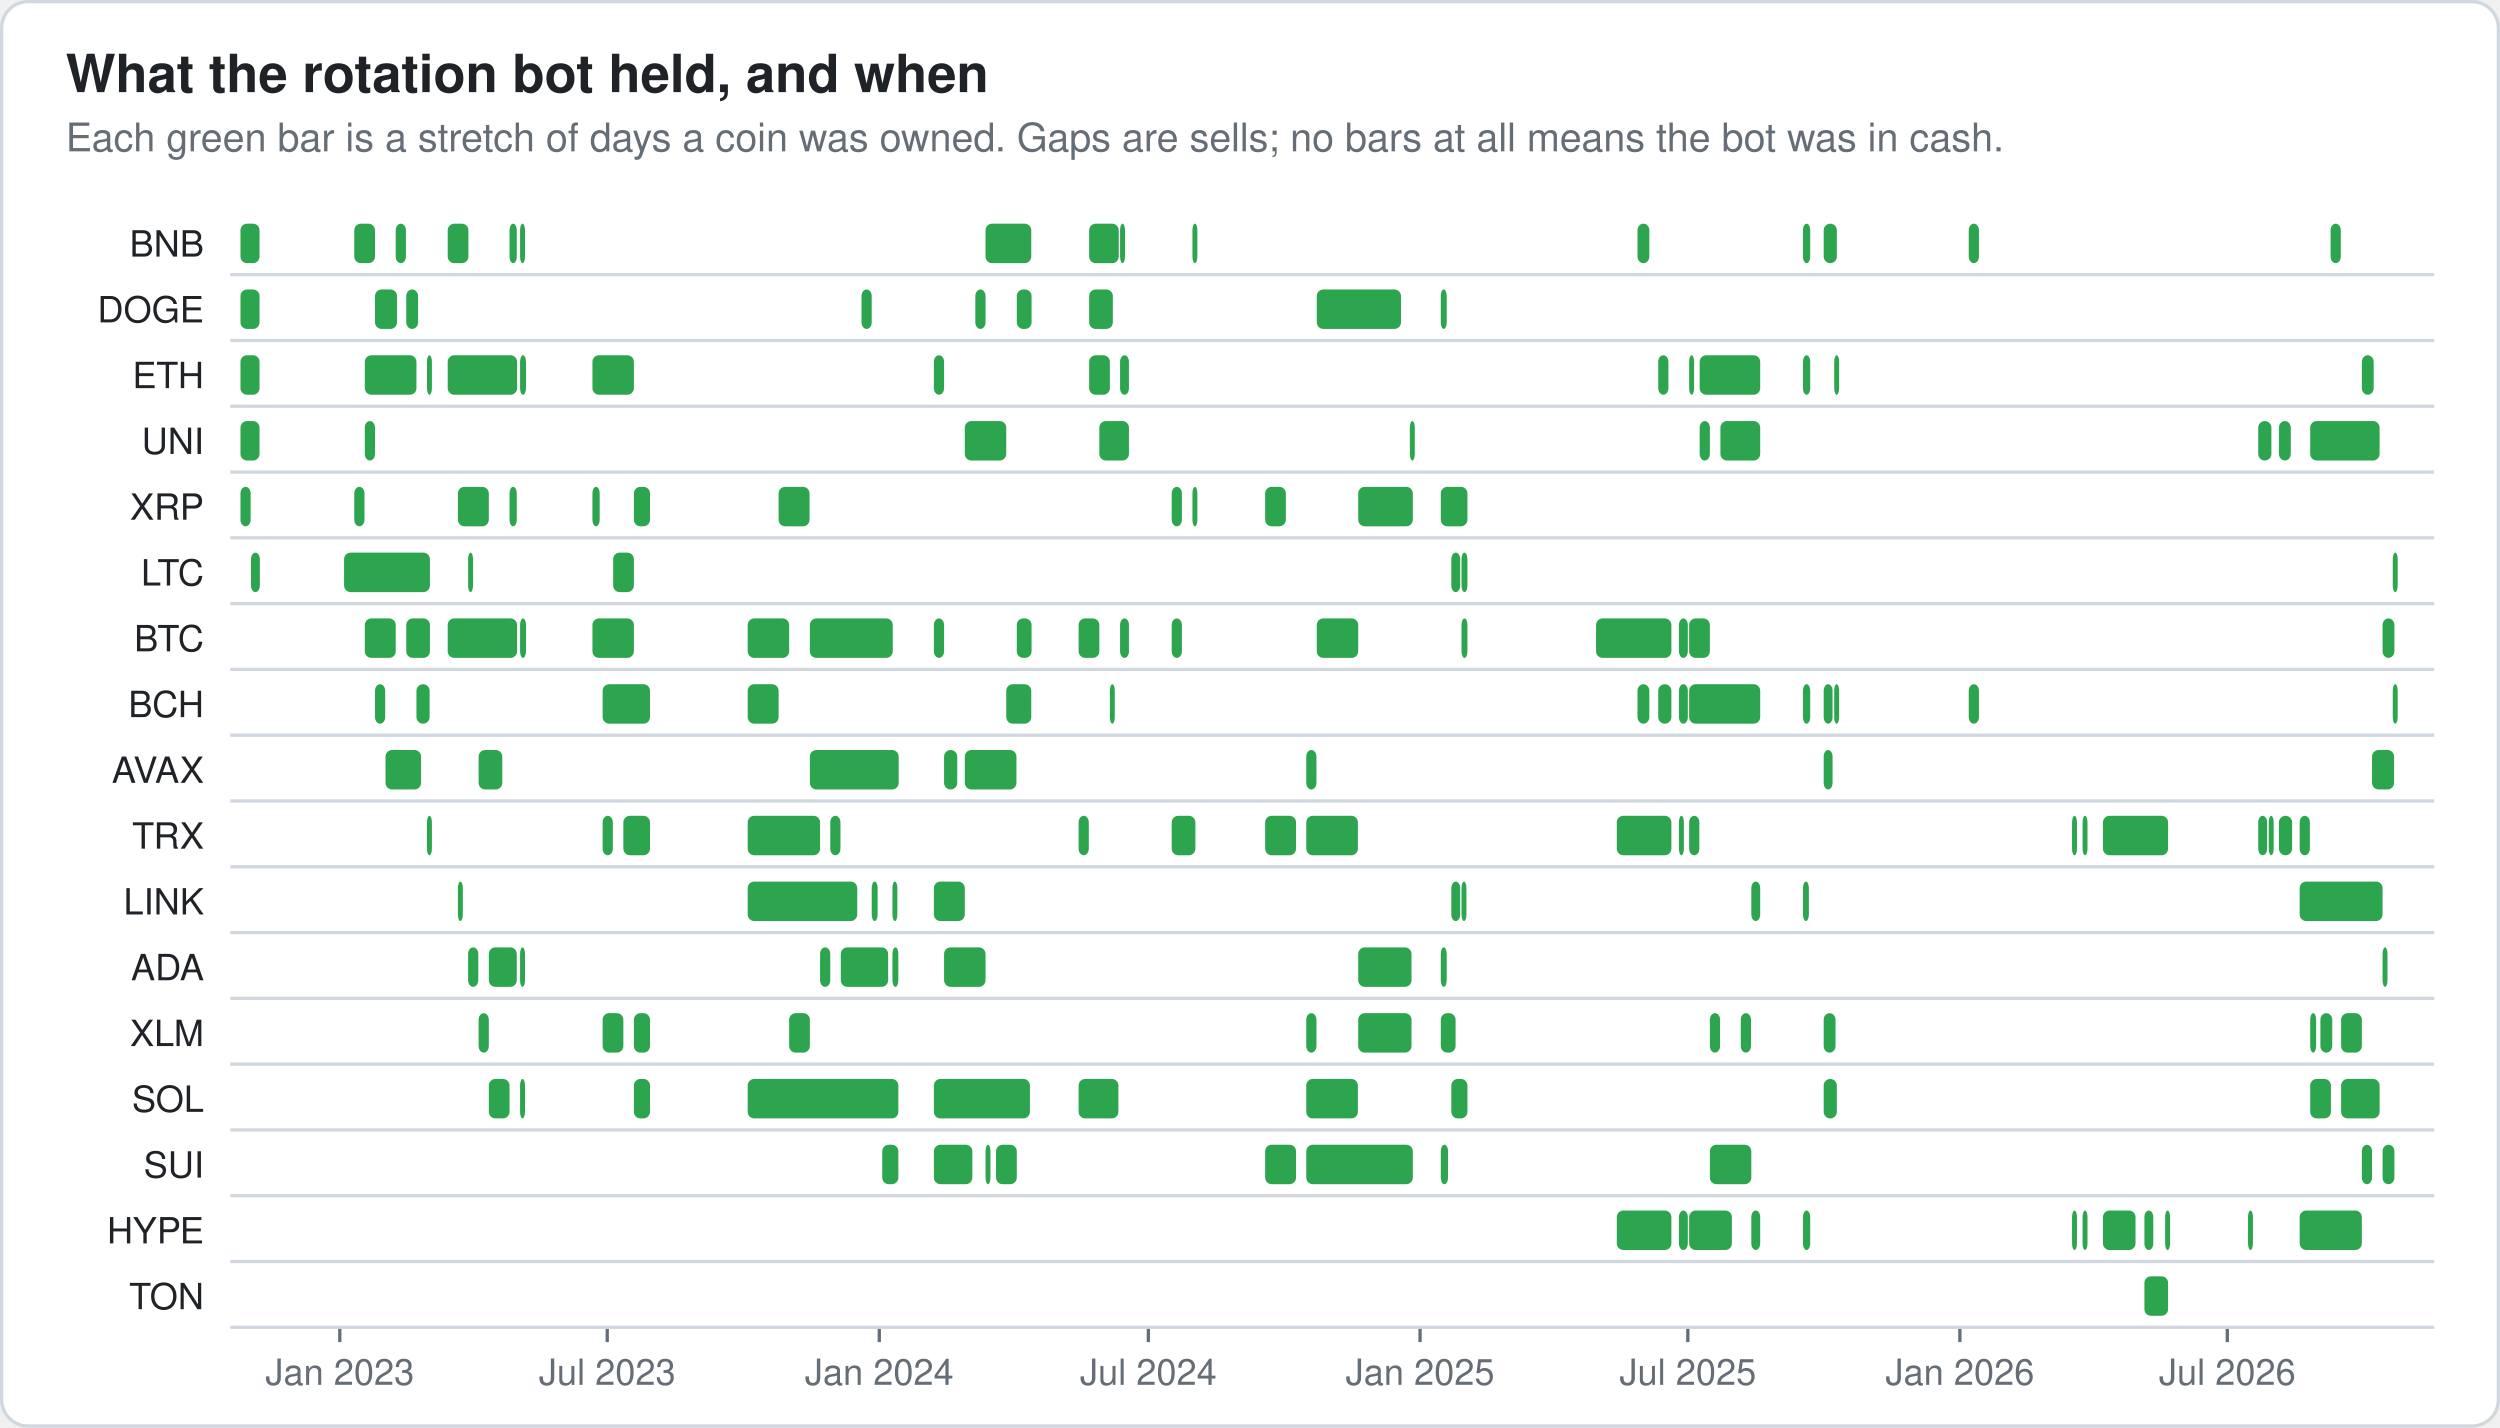
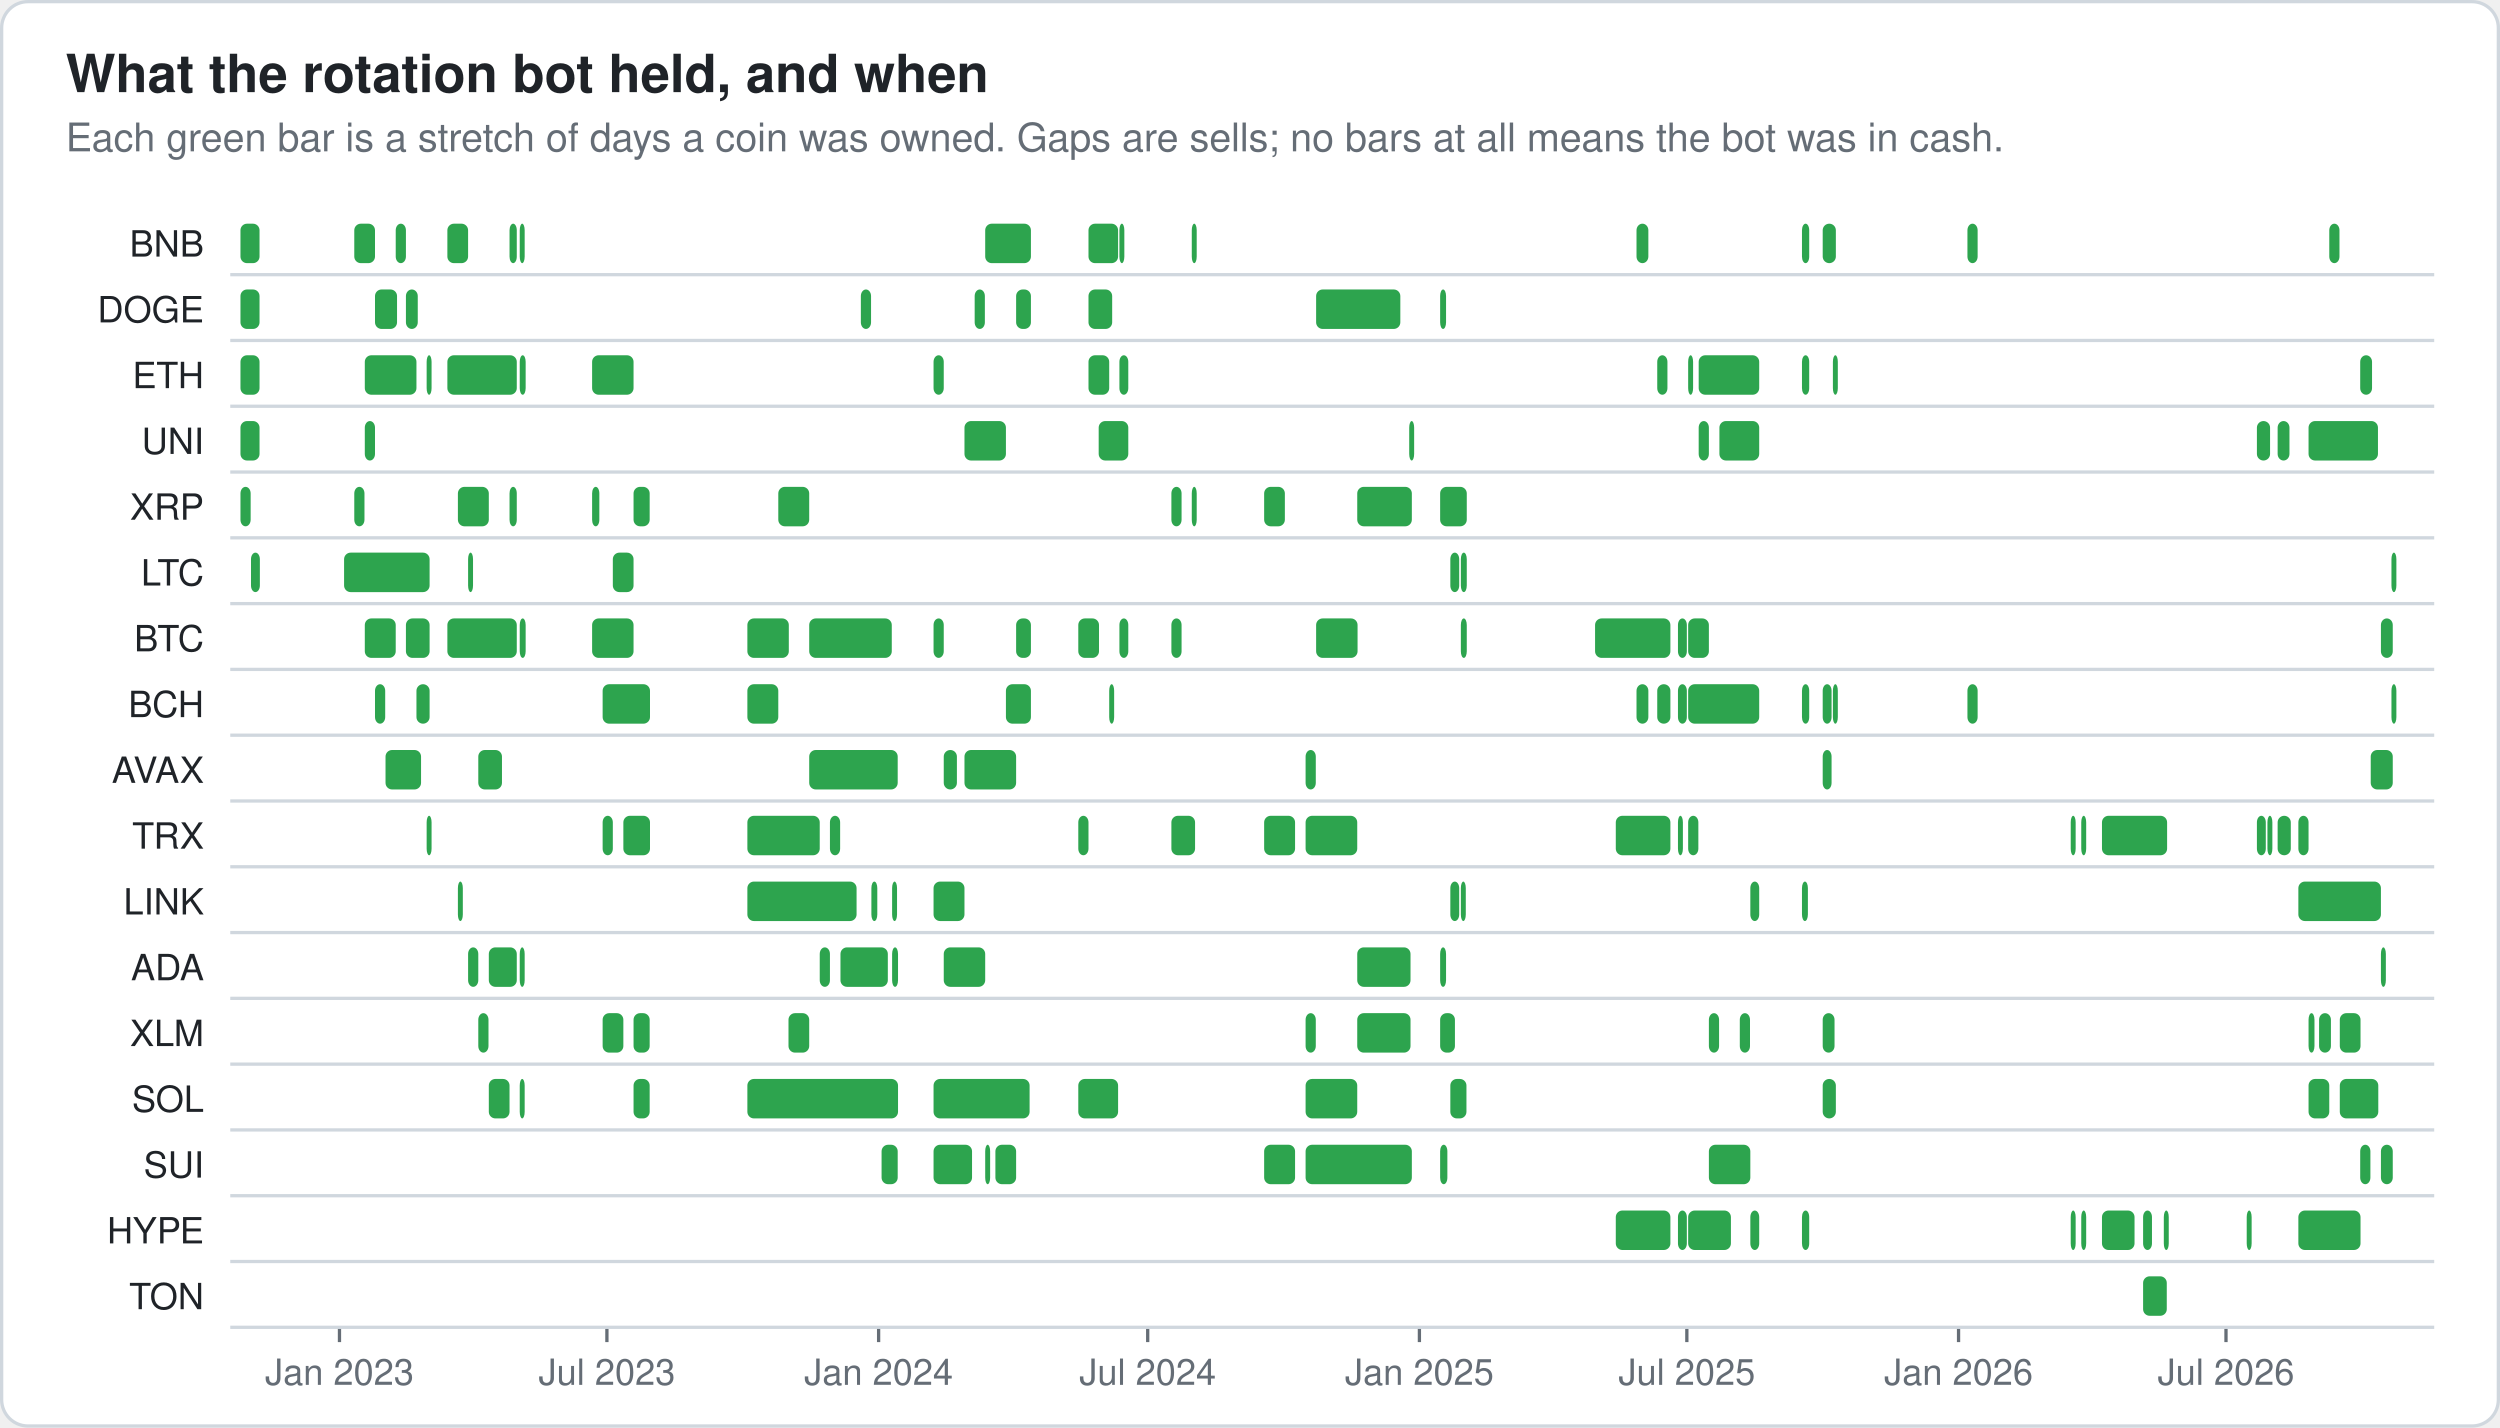
<svg xmlns="http://www.w3.org/2000/svg" width="760" height="434" viewBox="0 0 760 434" font-family="Helvetica, Arial, sans-serif">
  <rect x="0.5" y="0.5" width="759" height="433" rx="8" fill="#ffffff" stroke="#d0d7de" />
  <text x="20" y="28" font-size="16" font-weight="bold" fill="#1f2328">What the rotation bot held, and when</text>
  <text x="20" y="46" font-size="12" fill="#656d76">Each green bar is a stretch of days a coin was owned. Gaps are sells; no bars at all means the bot was in cash.</text>
  <text x="62" y="78" font-size="11" text-anchor="end" fill="#1f2328">BNB</text>
  <line x1="70" y1="83.5" x2="740" y2="83.5" stroke="#d0d7de" />
  <rect x="73.1" y="68" width="5.8" height="12" rx="2" fill="#2da44e" />
  <rect x="107.7" y="68" width="6.3" height="12" rx="2" fill="#2da44e" />
  <rect x="120.3" y="68" width="3.1" height="12" rx="2" fill="#2da44e" />
-   <rect x="136.1" y="68" width="6.3" height="12" rx="2" fill="#2da44e" />
+   <rect x="136.0" y="68" width="6.3" height="12" rx="2" fill="#2da44e" />
  <rect x="154.9" y="68" width="2.2" height="12" rx="2" fill="#2da44e" />
-   <rect x="158.1" y="68" width="1.5" height="12" rx="2" fill="#2da44e" />
-   <rect x="299.6" y="68" width="13.9" height="12" rx="2" fill="#2da44e" />
-   <rect x="331.1" y="68" width="9.0" height="12" rx="2" fill="#2da44e" />
-   <rect x="340.5" y="68" width="1.5" height="12" rx="2" fill="#2da44e" />
-   <rect x="362.5" y="68" width="1.5" height="12" rx="2" fill="#2da44e" />
-   <rect x="497.8" y="68" width="3.6" height="12" rx="2" fill="#2da44e" />
-   <rect x="548.1" y="68" width="2.2" height="12" rx="2" fill="#2da44e" />
-   <rect x="554.4" y="68" width="4.0" height="12" rx="2" fill="#2da44e" />
-   <rect x="598.5" y="68" width="3.1" height="12" rx="2" fill="#2da44e" />
-   <rect x="708.5" y="68" width="3.1" height="12" rx="2" fill="#2da44e" />
+   <rect x="158.0" y="68" width="1.5" height="12" rx="2" fill="#2da44e" />
+   <rect x="299.5" y="68" width="13.9" height="12" rx="2" fill="#2da44e" />
+   <rect x="330.9" y="68" width="9.0" height="12" rx="2" fill="#2da44e" />
+   <rect x="340.3" y="68" width="1.5" height="12" rx="2" fill="#2da44e" />
+   <rect x="362.3" y="68" width="1.5" height="12" rx="2" fill="#2da44e" />
+   <rect x="497.5" y="68" width="3.6" height="12" rx="2" fill="#2da44e" />
+   <rect x="547.8" y="68" width="2.2" height="12" rx="2" fill="#2da44e" />
+   <rect x="554.1" y="68" width="4.0" height="12" rx="2" fill="#2da44e" />
+   <rect x="598.1" y="68" width="3.1" height="12" rx="2" fill="#2da44e" />
+   <rect x="708.1" y="68" width="3.1" height="12" rx="2" fill="#2da44e" />
  <text x="62" y="98" font-size="11" text-anchor="end" fill="#1f2328">DOGE</text>
  <line x1="70" y1="103.5" x2="740" y2="103.5" stroke="#d0d7de" />
  <rect x="73.1" y="88" width="5.8" height="12" rx="2" fill="#2da44e" />
  <rect x="114.0" y="88" width="6.7" height="12" rx="2" fill="#2da44e" />
-   <rect x="123.5" y="88" width="3.6" height="12" rx="2" fill="#2da44e" />
-   <rect x="261.9" y="88" width="3.1" height="12" rx="2" fill="#2da44e" />
-   <rect x="296.5" y="88" width="3.1" height="12" rx="2" fill="#2da44e" />
-   <rect x="309.1" y="88" width="4.5" height="12" rx="2" fill="#2da44e" />
-   <rect x="331.1" y="88" width="7.2" height="12" rx="2" fill="#2da44e" />
-   <rect x="400.3" y="88" width="25.6" height="12" rx="2" fill="#2da44e" />
-   <rect x="438.0" y="88" width="1.8" height="12" rx="2" fill="#2da44e" />
+   <rect x="123.4" y="88" width="3.6" height="12" rx="2" fill="#2da44e" />
+   <rect x="261.7" y="88" width="3.1" height="12" rx="2" fill="#2da44e" />
+   <rect x="296.3" y="88" width="3.1" height="12" rx="2" fill="#2da44e" />
+   <rect x="308.9" y="88" width="4.5" height="12" rx="2" fill="#2da44e" />
+   <rect x="330.9" y="88" width="7.2" height="12" rx="2" fill="#2da44e" />
+   <rect x="400.1" y="88" width="25.6" height="12" rx="2" fill="#2da44e" />
+   <rect x="437.8" y="88" width="1.8" height="12" rx="2" fill="#2da44e" />
  <text x="62" y="118" font-size="11" text-anchor="end" fill="#1f2328">ETH</text>
  <line x1="70" y1="123.5" x2="740" y2="123.5" stroke="#d0d7de" />
  <rect x="73.1" y="108" width="5.8" height="12" rx="2" fill="#2da44e" />
  <rect x="110.9" y="108" width="15.7" height="12" rx="2" fill="#2da44e" />
-   <rect x="129.8" y="108" width="1.5" height="12" rx="2" fill="#2da44e" />
-   <rect x="136.1" y="108" width="21.1" height="12" rx="2" fill="#2da44e" />
-   <rect x="158.1" y="108" width="1.8" height="12" rx="2" fill="#2da44e" />
-   <rect x="180.1" y="108" width="12.6" height="12" rx="2" fill="#2da44e" />
-   <rect x="283.9" y="108" width="3.1" height="12" rx="2" fill="#2da44e" />
-   <rect x="331.1" y="108" width="6.3" height="12" rx="2" fill="#2da44e" />
-   <rect x="340.5" y="108" width="2.7" height="12" rx="2" fill="#2da44e" />
-   <rect x="504.1" y="108" width="3.1" height="12" rx="2" fill="#2da44e" />
-   <rect x="513.5" y="108" width="1.5" height="12" rx="2" fill="#2da44e" />
-   <rect x="516.7" y="108" width="18.4" height="12" rx="2" fill="#2da44e" />
-   <rect x="548.1" y="108" width="2.2" height="12" rx="2" fill="#2da44e" />
-   <rect x="557.6" y="108" width="1.5" height="12" rx="2" fill="#2da44e" />
-   <rect x="718.0" y="108" width="3.6" height="12" rx="2" fill="#2da44e" />
+   <rect x="129.7" y="108" width="1.5" height="12" rx="2" fill="#2da44e" />
+   <rect x="136.0" y="108" width="21.1" height="12" rx="2" fill="#2da44e" />
+   <rect x="158.0" y="108" width="1.8" height="12" rx="2" fill="#2da44e" />
+   <rect x="180.0" y="108" width="12.6" height="12" rx="2" fill="#2da44e" />
+   <rect x="283.8" y="108" width="3.1" height="12" rx="2" fill="#2da44e" />
+   <rect x="330.9" y="108" width="6.3" height="12" rx="2" fill="#2da44e" />
+   <rect x="340.3" y="108" width="2.7" height="12" rx="2" fill="#2da44e" />
+   <rect x="503.8" y="108" width="3.1" height="12" rx="2" fill="#2da44e" />
+   <rect x="513.2" y="108" width="1.5" height="12" rx="2" fill="#2da44e" />
+   <rect x="516.4" y="108" width="18.4" height="12" rx="2" fill="#2da44e" />
+   <rect x="547.8" y="108" width="2.2" height="12" rx="2" fill="#2da44e" />
+   <rect x="557.2" y="108" width="1.5" height="12" rx="2" fill="#2da44e" />
+   <rect x="717.5" y="108" width="3.6" height="12" rx="2" fill="#2da44e" />
  <text x="62" y="138" font-size="11" text-anchor="end" fill="#1f2328">UNI</text>
  <line x1="70" y1="143.5" x2="740" y2="143.5" stroke="#d0d7de" />
  <rect x="73.1" y="128" width="5.8" height="12" rx="2" fill="#2da44e" />
  <rect x="110.9" y="128" width="3.1" height="12" rx="2" fill="#2da44e" />
-   <rect x="293.3" y="128" width="12.6" height="12" rx="2" fill="#2da44e" />
-   <rect x="334.2" y="128" width="9.0" height="12" rx="2" fill="#2da44e" />
-   <rect x="428.6" y="128" width="1.5" height="12" rx="2" fill="#2da44e" />
-   <rect x="516.7" y="128" width="3.1" height="12" rx="2" fill="#2da44e" />
-   <rect x="523.0" y="128" width="12.1" height="12" rx="2" fill="#2da44e" />
-   <rect x="686.5" y="128" width="4.0" height="12" rx="2" fill="#2da44e" />
-   <rect x="692.8" y="128" width="3.6" height="12" rx="2" fill="#2da44e" />
-   <rect x="702.3" y="128" width="21.1" height="12" rx="2" fill="#2da44e" />
+   <rect x="293.2" y="128" width="12.6" height="12" rx="2" fill="#2da44e" />
+   <rect x="334.0" y="128" width="9.0" height="12" rx="2" fill="#2da44e" />
+   <rect x="428.4" y="128" width="1.5" height="12" rx="2" fill="#2da44e" />
+   <rect x="516.4" y="128" width="3.1" height="12" rx="2" fill="#2da44e" />
+   <rect x="522.7" y="128" width="12.1" height="12" rx="2" fill="#2da44e" />
+   <rect x="686.1" y="128" width="4.0" height="12" rx="2" fill="#2da44e" />
+   <rect x="692.4" y="128" width="3.6" height="12" rx="2" fill="#2da44e" />
+   <rect x="701.8" y="128" width="21.1" height="12" rx="2" fill="#2da44e" />
  <text x="62" y="158" font-size="11" text-anchor="end" fill="#1f2328">XRP</text>
  <line x1="70" y1="163.5" x2="740" y2="163.5" stroke="#d0d7de" />
  <rect x="73.1" y="148" width="3.1" height="12" rx="2" fill="#2da44e" />
  <rect x="107.7" y="148" width="3.1" height="12" rx="2" fill="#2da44e" />
  <rect x="139.2" y="148" width="9.4" height="12" rx="2" fill="#2da44e" />
  <rect x="154.9" y="148" width="2.2" height="12" rx="2" fill="#2da44e" />
-   <rect x="180.1" y="148" width="2.2" height="12" rx="2" fill="#2da44e" />
-   <rect x="192.7" y="148" width="4.9" height="12" rx="2" fill="#2da44e" />
-   <rect x="236.7" y="148" width="9.4" height="12" rx="2" fill="#2da44e" />
-   <rect x="356.2" y="148" width="3.1" height="12" rx="2" fill="#2da44e" />
-   <rect x="362.5" y="148" width="1.5" height="12" rx="2" fill="#2da44e" />
-   <rect x="384.6" y="148" width="6.3" height="12" rx="2" fill="#2da44e" />
-   <rect x="412.9" y="148" width="16.6" height="12" rx="2" fill="#2da44e" />
-   <rect x="438.0" y="148" width="8.1" height="12" rx="2" fill="#2da44e" />
+   <rect x="180.0" y="148" width="2.2" height="12" rx="2" fill="#2da44e" />
+   <rect x="192.6" y="148" width="4.9" height="12" rx="2" fill="#2da44e" />
+   <rect x="236.6" y="148" width="9.4" height="12" rx="2" fill="#2da44e" />
+   <rect x="356.1" y="148" width="3.1" height="12" rx="2" fill="#2da44e" />
+   <rect x="362.3" y="148" width="1.5" height="12" rx="2" fill="#2da44e" />
+   <rect x="384.3" y="148" width="6.3" height="12" rx="2" fill="#2da44e" />
+   <rect x="412.6" y="148" width="16.6" height="12" rx="2" fill="#2da44e" />
+   <rect x="437.8" y="148" width="8.1" height="12" rx="2" fill="#2da44e" />
  <text x="62" y="178" font-size="11" text-anchor="end" fill="#1f2328">LTC</text>
  <line x1="70" y1="183.5" x2="740" y2="183.5" stroke="#d0d7de" />
  <rect x="76.3" y="168" width="2.7" height="12" rx="2" fill="#2da44e" />
-   <rect x="104.6" y="168" width="26.1" height="12" rx="2" fill="#2da44e" />
+   <rect x="104.6" y="168" width="26.0" height="12" rx="2" fill="#2da44e" />
  <rect x="142.3" y="168" width="1.5" height="12" rx="2" fill="#2da44e" />
-   <rect x="186.4" y="168" width="6.3" height="12" rx="2" fill="#2da44e" />
-   <rect x="441.2" y="168" width="2.7" height="12" rx="2" fill="#2da44e" />
-   <rect x="444.3" y="168" width="1.8" height="12" rx="2" fill="#2da44e" />
-   <rect x="727.4" y="168" width="1.5" height="12" rx="2" fill="#2da44e" />
+   <rect x="186.3" y="168" width="6.3" height="12" rx="2" fill="#2da44e" />
+   <rect x="440.9" y="168" width="2.7" height="12" rx="2" fill="#2da44e" />
+   <rect x="444.1" y="168" width="1.8" height="12" rx="2" fill="#2da44e" />
+   <rect x="727.0" y="168" width="1.5" height="12" rx="2" fill="#2da44e" />
  <text x="62" y="198" font-size="11" text-anchor="end" fill="#1f2328">BTC</text>
  <line x1="70" y1="203.5" x2="740" y2="203.5" stroke="#d0d7de" />
  <rect x="110.9" y="188" width="9.4" height="12" rx="2" fill="#2da44e" />
-   <rect x="123.5" y="188" width="7.2" height="12" rx="2" fill="#2da44e" />
-   <rect x="136.1" y="188" width="21.1" height="12" rx="2" fill="#2da44e" />
-   <rect x="158.1" y="188" width="1.8" height="12" rx="2" fill="#2da44e" />
-   <rect x="180.1" y="188" width="12.6" height="12" rx="2" fill="#2da44e" />
-   <rect x="227.3" y="188" width="12.6" height="12" rx="2" fill="#2da44e" />
-   <rect x="246.2" y="188" width="25.2" height="12" rx="2" fill="#2da44e" />
-   <rect x="283.9" y="188" width="3.1" height="12" rx="2" fill="#2da44e" />
-   <rect x="309.1" y="188" width="4.5" height="12" rx="2" fill="#2da44e" />
-   <rect x="327.9" y="188" width="6.3" height="12" rx="2" fill="#2da44e" />
-   <rect x="340.5" y="188" width="2.7" height="12" rx="2" fill="#2da44e" />
-   <rect x="356.2" y="188" width="3.1" height="12" rx="2" fill="#2da44e" />
-   <rect x="400.3" y="188" width="12.6" height="12" rx="2" fill="#2da44e" />
-   <rect x="444.3" y="188" width="1.8" height="12" rx="2" fill="#2da44e" />
-   <rect x="485.2" y="188" width="22.9" height="12" rx="2" fill="#2da44e" />
-   <rect x="510.4" y="188" width="2.7" height="12" rx="2" fill="#2da44e" />
-   <rect x="513.5" y="188" width="6.3" height="12" rx="2" fill="#2da44e" />
-   <rect x="724.3" y="188" width="3.6" height="12" rx="2" fill="#2da44e" />
+   <rect x="123.4" y="188" width="7.2" height="12" rx="2" fill="#2da44e" />
+   <rect x="136.0" y="188" width="21.1" height="12" rx="2" fill="#2da44e" />
+   <rect x="158.0" y="188" width="1.8" height="12" rx="2" fill="#2da44e" />
+   <rect x="180.0" y="188" width="12.6" height="12" rx="2" fill="#2da44e" />
+   <rect x="227.2" y="188" width="12.6" height="12" rx="2" fill="#2da44e" />
+   <rect x="246.0" y="188" width="25.1" height="12" rx="2" fill="#2da44e" />
+   <rect x="283.8" y="188" width="3.1" height="12" rx="2" fill="#2da44e" />
+   <rect x="308.9" y="188" width="4.5" height="12" rx="2" fill="#2da44e" />
+   <rect x="327.8" y="188" width="6.3" height="12" rx="2" fill="#2da44e" />
+   <rect x="340.3" y="188" width="2.7" height="12" rx="2" fill="#2da44e" />
+   <rect x="356.1" y="188" width="3.1" height="12" rx="2" fill="#2da44e" />
+   <rect x="400.1" y="188" width="12.6" height="12" rx="2" fill="#2da44e" />
+   <rect x="444.1" y="188" width="1.8" height="12" rx="2" fill="#2da44e" />
+   <rect x="484.9" y="188" width="22.9" height="12" rx="2" fill="#2da44e" />
+   <rect x="510.1" y="188" width="2.7" height="12" rx="2" fill="#2da44e" />
+   <rect x="513.2" y="188" width="6.3" height="12" rx="2" fill="#2da44e" />
+   <rect x="723.8" y="188" width="3.6" height="12" rx="2" fill="#2da44e" />
  <text x="62" y="218" font-size="11" text-anchor="end" fill="#1f2328">BCH</text>
  <line x1="70" y1="223.5" x2="740" y2="223.5" stroke="#d0d7de" />
  <rect x="114.0" y="208" width="3.1" height="12" rx="2" fill="#2da44e" />
  <rect x="126.6" y="208" width="4.0" height="12" rx="2" fill="#2da44e" />
  <rect x="183.2" y="208" width="14.4" height="12" rx="2" fill="#2da44e" />
-   <rect x="227.3" y="208" width="9.4" height="12" rx="2" fill="#2da44e" />
-   <rect x="305.9" y="208" width="7.6" height="12" rx="2" fill="#2da44e" />
-   <rect x="337.4" y="208" width="1.5" height="12" rx="2" fill="#2da44e" />
-   <rect x="497.8" y="208" width="3.6" height="12" rx="2" fill="#2da44e" />
-   <rect x="504.1" y="208" width="4.0" height="12" rx="2" fill="#2da44e" />
-   <rect x="510.4" y="208" width="2.7" height="12" rx="2" fill="#2da44e" />
-   <rect x="513.5" y="208" width="21.6" height="12" rx="2" fill="#2da44e" />
-   <rect x="548.1" y="208" width="2.2" height="12" rx="2" fill="#2da44e" />
-   <rect x="554.4" y="208" width="2.7" height="12" rx="2" fill="#2da44e" />
-   <rect x="557.6" y="208" width="1.5" height="12" rx="2" fill="#2da44e" />
-   <rect x="598.5" y="208" width="3.1" height="12" rx="2" fill="#2da44e" />
-   <rect x="727.4" y="208" width="1.5" height="12" rx="2" fill="#2da44e" />
+   <rect x="227.2" y="208" width="9.4" height="12" rx="2" fill="#2da44e" />
+   <rect x="305.8" y="208" width="7.6" height="12" rx="2" fill="#2da44e" />
+   <rect x="337.2" y="208" width="1.5" height="12" rx="2" fill="#2da44e" />
+   <rect x="497.5" y="208" width="3.6" height="12" rx="2" fill="#2da44e" />
+   <rect x="503.8" y="208" width="4.0" height="12" rx="2" fill="#2da44e" />
+   <rect x="510.1" y="208" width="2.7" height="12" rx="2" fill="#2da44e" />
+   <rect x="513.2" y="208" width="21.6" height="12" rx="2" fill="#2da44e" />
+   <rect x="547.8" y="208" width="2.2" height="12" rx="2" fill="#2da44e" />
+   <rect x="554.1" y="208" width="2.7" height="12" rx="2" fill="#2da44e" />
+   <rect x="557.2" y="208" width="1.5" height="12" rx="2" fill="#2da44e" />
+   <rect x="598.1" y="208" width="3.1" height="12" rx="2" fill="#2da44e" />
+   <rect x="727.0" y="208" width="1.5" height="12" rx="2" fill="#2da44e" />
  <text x="62" y="238" font-size="11" text-anchor="end" fill="#1f2328">AVAX</text>
  <line x1="70" y1="243.5" x2="740" y2="243.5" stroke="#d0d7de" />
  <rect x="117.2" y="228" width="10.8" height="12" rx="2" fill="#2da44e" />
-   <rect x="145.5" y="228" width="7.2" height="12" rx="2" fill="#2da44e" />
-   <rect x="246.2" y="228" width="27.0" height="12" rx="2" fill="#2da44e" />
-   <rect x="287.0" y="228" width="4.0" height="12" rx="2" fill="#2da44e" />
-   <rect x="293.3" y="228" width="15.7" height="12" rx="2" fill="#2da44e" />
-   <rect x="397.1" y="228" width="3.1" height="12" rx="2" fill="#2da44e" />
-   <rect x="554.4" y="228" width="2.7" height="12" rx="2" fill="#2da44e" />
-   <rect x="721.1" y="228" width="6.7" height="12" rx="2" fill="#2da44e" />
+   <rect x="145.4" y="228" width="7.2" height="12" rx="2" fill="#2da44e" />
+   <rect x="246.0" y="228" width="26.9" height="12" rx="2" fill="#2da44e" />
+   <rect x="286.9" y="228" width="4.0" height="12" rx="2" fill="#2da44e" />
+   <rect x="293.2" y="228" width="15.7" height="12" rx="2" fill="#2da44e" />
+   <rect x="396.9" y="228" width="3.1" height="12" rx="2" fill="#2da44e" />
+   <rect x="554.1" y="228" width="2.7" height="12" rx="2" fill="#2da44e" />
+   <rect x="720.7" y="228" width="6.7" height="12" rx="2" fill="#2da44e" />
  <text x="62" y="258" font-size="11" text-anchor="end" fill="#1f2328">TRX</text>
  <line x1="70" y1="263.5" x2="740" y2="263.5" stroke="#d0d7de" />
-   <rect x="129.8" y="248" width="1.5" height="12" rx="2" fill="#2da44e" />
+   <rect x="129.7" y="248" width="1.5" height="12" rx="2" fill="#2da44e" />
  <rect x="183.2" y="248" width="3.1" height="12" rx="2" fill="#2da44e" />
  <rect x="189.5" y="248" width="8.1" height="12" rx="2" fill="#2da44e" />
-   <rect x="227.3" y="248" width="22.0" height="12" rx="2" fill="#2da44e" />
-   <rect x="252.4" y="248" width="3.1" height="12" rx="2" fill="#2da44e" />
-   <rect x="327.9" y="248" width="3.1" height="12" rx="2" fill="#2da44e" />
-   <rect x="356.2" y="248" width="7.2" height="12" rx="2" fill="#2da44e" />
-   <rect x="384.6" y="248" width="9.4" height="12" rx="2" fill="#2da44e" />
-   <rect x="397.1" y="248" width="15.7" height="12" rx="2" fill="#2da44e" />
-   <rect x="491.5" y="248" width="16.6" height="12" rx="2" fill="#2da44e" />
-   <rect x="510.4" y="248" width="1.5" height="12" rx="2" fill="#2da44e" />
-   <rect x="513.5" y="248" width="3.1" height="12" rx="2" fill="#2da44e" />
-   <rect x="629.9" y="248" width="1.5" height="12" rx="2" fill="#2da44e" />
-   <rect x="633.1" y="248" width="1.5" height="12" rx="2" fill="#2da44e" />
-   <rect x="639.3" y="248" width="19.8" height="12" rx="2" fill="#2da44e" />
-   <rect x="686.5" y="248" width="2.7" height="12" rx="2" fill="#2da44e" />
-   <rect x="689.7" y="248" width="1.5" height="12" rx="2" fill="#2da44e" />
-   <rect x="692.8" y="248" width="4.0" height="12" rx="2" fill="#2da44e" />
-   <rect x="699.1" y="248" width="3.1" height="12" rx="2" fill="#2da44e" />
+   <rect x="227.2" y="248" width="22.0" height="12" rx="2" fill="#2da44e" />
+   <rect x="252.3" y="248" width="3.1" height="12" rx="2" fill="#2da44e" />
+   <rect x="327.8" y="248" width="3.1" height="12" rx="2" fill="#2da44e" />
+   <rect x="356.1" y="248" width="7.2" height="12" rx="2" fill="#2da44e" />
+   <rect x="384.3" y="248" width="9.4" height="12" rx="2" fill="#2da44e" />
+   <rect x="396.9" y="248" width="15.7" height="12" rx="2" fill="#2da44e" />
+   <rect x="491.2" y="248" width="16.6" height="12" rx="2" fill="#2da44e" />
+   <rect x="510.1" y="248" width="1.5" height="12" rx="2" fill="#2da44e" />
+   <rect x="513.2" y="248" width="3.1" height="12" rx="2" fill="#2da44e" />
+   <rect x="629.5" y="248" width="1.5" height="12" rx="2" fill="#2da44e" />
+   <rect x="632.7" y="248" width="1.5" height="12" rx="2" fill="#2da44e" />
+   <rect x="639.0" y="248" width="19.8" height="12" rx="2" fill="#2da44e" />
+   <rect x="686.1" y="248" width="2.7" height="12" rx="2" fill="#2da44e" />
+   <rect x="689.3" y="248" width="1.5" height="12" rx="2" fill="#2da44e" />
+   <rect x="692.4" y="248" width="4.0" height="12" rx="2" fill="#2da44e" />
+   <rect x="698.7" y="248" width="3.1" height="12" rx="2" fill="#2da44e" />
  <text x="62" y="278" font-size="11" text-anchor="end" fill="#1f2328">LINK</text>
  <line x1="70" y1="283.5" x2="740" y2="283.5" stroke="#d0d7de" />
  <rect x="139.2" y="268" width="1.5" height="12" rx="2" fill="#2da44e" />
-   <rect x="227.3" y="268" width="33.3" height="12" rx="2" fill="#2da44e" />
-   <rect x="265.0" y="268" width="1.8" height="12" rx="2" fill="#2da44e" />
-   <rect x="271.3" y="268" width="1.5" height="12" rx="2" fill="#2da44e" />
-   <rect x="283.9" y="268" width="9.4" height="12" rx="2" fill="#2da44e" />
-   <rect x="441.2" y="268" width="2.7" height="12" rx="2" fill="#2da44e" />
-   <rect x="444.3" y="268" width="1.5" height="12" rx="2" fill="#2da44e" />
-   <rect x="532.4" y="268" width="2.7" height="12" rx="2" fill="#2da44e" />
-   <rect x="548.1" y="268" width="1.8" height="12" rx="2" fill="#2da44e" />
-   <rect x="699.1" y="268" width="25.2" height="12" rx="2" fill="#2da44e" />
+   <rect x="227.2" y="268" width="33.2" height="12" rx="2" fill="#2da44e" />
+   <rect x="264.9" y="268" width="1.8" height="12" rx="2" fill="#2da44e" />
+   <rect x="271.2" y="268" width="1.5" height="12" rx="2" fill="#2da44e" />
+   <rect x="283.8" y="268" width="9.4" height="12" rx="2" fill="#2da44e" />
+   <rect x="440.9" y="268" width="2.7" height="12" rx="2" fill="#2da44e" />
+   <rect x="444.1" y="268" width="1.5" height="12" rx="2" fill="#2da44e" />
+   <rect x="532.1" y="268" width="2.7" height="12" rx="2" fill="#2da44e" />
+   <rect x="547.8" y="268" width="1.8" height="12" rx="2" fill="#2da44e" />
+   <rect x="698.7" y="268" width="25.1" height="12" rx="2" fill="#2da44e" />
  <text x="62" y="298" font-size="11" text-anchor="end" fill="#1f2328">ADA</text>
  <line x1="70" y1="303.5" x2="740" y2="303.5" stroke="#d0d7de" />
  <rect x="142.3" y="288" width="3.1" height="12" rx="2" fill="#2da44e" />
  <rect x="148.6" y="288" width="8.5" height="12" rx="2" fill="#2da44e" />
-   <rect x="158.1" y="288" width="1.5" height="12" rx="2" fill="#2da44e" />
-   <rect x="249.3" y="288" width="3.1" height="12" rx="2" fill="#2da44e" />
-   <rect x="255.6" y="288" width="14.4" height="12" rx="2" fill="#2da44e" />
-   <rect x="271.3" y="288" width="1.8" height="12" rx="2" fill="#2da44e" />
-   <rect x="287.0" y="288" width="12.6" height="12" rx="2" fill="#2da44e" />
-   <rect x="412.9" y="288" width="16.2" height="12" rx="2" fill="#2da44e" />
-   <rect x="438.0" y="288" width="1.8" height="12" rx="2" fill="#2da44e" />
-   <rect x="724.3" y="288" width="1.5" height="12" rx="2" fill="#2da44e" />
+   <rect x="158.0" y="288" width="1.5" height="12" rx="2" fill="#2da44e" />
+   <rect x="249.2" y="288" width="3.1" height="12" rx="2" fill="#2da44e" />
+   <rect x="255.5" y="288" width="14.4" height="12" rx="2" fill="#2da44e" />
+   <rect x="271.2" y="288" width="1.8" height="12" rx="2" fill="#2da44e" />
+   <rect x="286.9" y="288" width="12.6" height="12" rx="2" fill="#2da44e" />
+   <rect x="412.6" y="288" width="16.2" height="12" rx="2" fill="#2da44e" />
+   <rect x="437.8" y="288" width="1.8" height="12" rx="2" fill="#2da44e" />
+   <rect x="723.8" y="288" width="1.5" height="12" rx="2" fill="#2da44e" />
  <text x="62" y="318" font-size="11" text-anchor="end" fill="#1f2328">XLM</text>
  <line x1="70" y1="323.5" x2="740" y2="323.5" stroke="#d0d7de" />
-   <rect x="145.5" y="308" width="3.1" height="12" rx="2" fill="#2da44e" />
+   <rect x="145.4" y="308" width="3.1" height="12" rx="2" fill="#2da44e" />
  <rect x="183.2" y="308" width="6.3" height="12" rx="2" fill="#2da44e" />
-   <rect x="192.7" y="308" width="4.9" height="12" rx="2" fill="#2da44e" />
-   <rect x="239.9" y="308" width="6.3" height="12" rx="2" fill="#2da44e" />
-   <rect x="397.1" y="308" width="3.1" height="12" rx="2" fill="#2da44e" />
-   <rect x="412.9" y="308" width="16.2" height="12" rx="2" fill="#2da44e" />
-   <rect x="438.0" y="308" width="4.5" height="12" rx="2" fill="#2da44e" />
-   <rect x="519.8" y="308" width="3.1" height="12" rx="2" fill="#2da44e" />
-   <rect x="529.2" y="308" width="3.1" height="12" rx="2" fill="#2da44e" />
-   <rect x="554.4" y="308" width="3.6" height="12" rx="2" fill="#2da44e" />
-   <rect x="702.3" y="308" width="1.8" height="12" rx="2" fill="#2da44e" />
-   <rect x="705.4" y="308" width="3.6" height="12" rx="2" fill="#2da44e" />
-   <rect x="711.7" y="308" width="6.3" height="12" rx="2" fill="#2da44e" />
+   <rect x="192.6" y="308" width="4.9" height="12" rx="2" fill="#2da44e" />
+   <rect x="239.7" y="308" width="6.3" height="12" rx="2" fill="#2da44e" />
+   <rect x="396.9" y="308" width="3.1" height="12" rx="2" fill="#2da44e" />
+   <rect x="412.6" y="308" width="16.2" height="12" rx="2" fill="#2da44e" />
+   <rect x="437.8" y="308" width="4.5" height="12" rx="2" fill="#2da44e" />
+   <rect x="519.5" y="308" width="3.1" height="12" rx="2" fill="#2da44e" />
+   <rect x="528.9" y="308" width="3.1" height="12" rx="2" fill="#2da44e" />
+   <rect x="554.1" y="308" width="3.6" height="12" rx="2" fill="#2da44e" />
+   <rect x="701.8" y="308" width="1.8" height="12" rx="2" fill="#2da44e" />
+   <rect x="705.0" y="308" width="3.6" height="12" rx="2" fill="#2da44e" />
+   <rect x="711.3" y="308" width="6.3" height="12" rx="2" fill="#2da44e" />
  <text x="62" y="338" font-size="11" text-anchor="end" fill="#1f2328">SOL</text>
  <line x1="70" y1="343.5" x2="740" y2="343.5" stroke="#d0d7de" />
  <rect x="148.6" y="328" width="6.3" height="12" rx="2" fill="#2da44e" />
-   <rect x="158.1" y="328" width="1.5" height="12" rx="2" fill="#2da44e" />
-   <rect x="192.7" y="328" width="4.9" height="12" rx="2" fill="#2da44e" />
-   <rect x="227.3" y="328" width="45.8" height="12" rx="2" fill="#2da44e" />
-   <rect x="283.9" y="328" width="29.2" height="12" rx="2" fill="#2da44e" />
-   <rect x="327.9" y="328" width="12.1" height="12" rx="2" fill="#2da44e" />
-   <rect x="397.1" y="328" width="15.7" height="12" rx="2" fill="#2da44e" />
-   <rect x="441.2" y="328" width="4.9" height="12" rx="2" fill="#2da44e" />
-   <rect x="554.4" y="328" width="4.0" height="12" rx="2" fill="#2da44e" />
-   <rect x="702.3" y="328" width="6.3" height="12" rx="2" fill="#2da44e" />
-   <rect x="711.7" y="328" width="11.7" height="12" rx="2" fill="#2da44e" />
+   <rect x="158.0" y="328" width="1.5" height="12" rx="2" fill="#2da44e" />
+   <rect x="192.6" y="328" width="4.9" height="12" rx="2" fill="#2da44e" />
+   <rect x="227.2" y="328" width="45.8" height="12" rx="2" fill="#2da44e" />
+   <rect x="283.8" y="328" width="29.2" height="12" rx="2" fill="#2da44e" />
+   <rect x="327.8" y="328" width="12.1" height="12" rx="2" fill="#2da44e" />
+   <rect x="396.9" y="328" width="15.7" height="12" rx="2" fill="#2da44e" />
+   <rect x="440.9" y="328" width="4.9" height="12" rx="2" fill="#2da44e" />
+   <rect x="554.1" y="328" width="4.0" height="12" rx="2" fill="#2da44e" />
+   <rect x="701.8" y="328" width="6.3" height="12" rx="2" fill="#2da44e" />
+   <rect x="711.3" y="328" width="11.7" height="12" rx="2" fill="#2da44e" />
  <text x="62" y="358" font-size="11" text-anchor="end" fill="#1f2328">SUI</text>
  <line x1="70" y1="363.5" x2="740" y2="363.5" stroke="#d0d7de" />
-   <rect x="268.2" y="348" width="4.9" height="12" rx="2" fill="#2da44e" />
-   <rect x="283.9" y="348" width="11.7" height="12" rx="2" fill="#2da44e" />
-   <rect x="299.6" y="348" width="1.5" height="12" rx="2" fill="#2da44e" />
-   <rect x="302.8" y="348" width="6.3" height="12" rx="2" fill="#2da44e" />
-   <rect x="384.6" y="348" width="9.4" height="12" rx="2" fill="#2da44e" />
-   <rect x="397.1" y="348" width="32.4" height="12" rx="2" fill="#2da44e" />
-   <rect x="438.0" y="348" width="2.2" height="12" rx="2" fill="#2da44e" />
-   <rect x="519.8" y="348" width="12.6" height="12" rx="2" fill="#2da44e" />
-   <rect x="718.0" y="348" width="3.1" height="12" rx="2" fill="#2da44e" />
-   <rect x="724.3" y="348" width="3.6" height="12" rx="2" fill="#2da44e" />
+   <rect x="268.0" y="348" width="4.9" height="12" rx="2" fill="#2da44e" />
+   <rect x="283.8" y="348" width="11.7" height="12" rx="2" fill="#2da44e" />
+   <rect x="299.5" y="348" width="1.5" height="12" rx="2" fill="#2da44e" />
+   <rect x="302.6" y="348" width="6.3" height="12" rx="2" fill="#2da44e" />
+   <rect x="384.3" y="348" width="9.4" height="12" rx="2" fill="#2da44e" />
+   <rect x="396.9" y="348" width="32.3" height="12" rx="2" fill="#2da44e" />
+   <rect x="437.8" y="348" width="2.2" height="12" rx="2" fill="#2da44e" />
+   <rect x="519.5" y="348" width="12.6" height="12" rx="2" fill="#2da44e" />
+   <rect x="717.5" y="348" width="3.1" height="12" rx="2" fill="#2da44e" />
+   <rect x="723.8" y="348" width="3.6" height="12" rx="2" fill="#2da44e" />
  <text x="62" y="378" font-size="11" text-anchor="end" fill="#1f2328">HYPE</text>
  <line x1="70" y1="383.5" x2="740" y2="383.5" stroke="#d0d7de" />
-   <rect x="491.5" y="368" width="16.6" height="12" rx="2" fill="#2da44e" />
-   <rect x="510.4" y="368" width="2.7" height="12" rx="2" fill="#2da44e" />
-   <rect x="513.5" y="368" width="13.0" height="12" rx="2" fill="#2da44e" />
-   <rect x="532.4" y="368" width="2.7" height="12" rx="2" fill="#2da44e" />
-   <rect x="548.1" y="368" width="2.2" height="12" rx="2" fill="#2da44e" />
-   <rect x="629.9" y="368" width="1.5" height="12" rx="2" fill="#2da44e" />
-   <rect x="633.1" y="368" width="1.5" height="12" rx="2" fill="#2da44e" />
-   <rect x="639.3" y="368" width="9.9" height="12" rx="2" fill="#2da44e" />
-   <rect x="651.9" y="368" width="2.7" height="12" rx="2" fill="#2da44e" />
-   <rect x="658.2" y="368" width="1.5" height="12" rx="2" fill="#2da44e" />
-   <rect x="683.4" y="368" width="1.5" height="12" rx="2" fill="#2da44e" />
-   <rect x="699.1" y="368" width="18.9" height="12" rx="2" fill="#2da44e" />
+   <rect x="491.2" y="368" width="16.6" height="12" rx="2" fill="#2da44e" />
+   <rect x="510.1" y="368" width="2.7" height="12" rx="2" fill="#2da44e" />
+   <rect x="513.2" y="368" width="13.0" height="12" rx="2" fill="#2da44e" />
+   <rect x="532.1" y="368" width="2.7" height="12" rx="2" fill="#2da44e" />
+   <rect x="547.8" y="368" width="2.2" height="12" rx="2" fill="#2da44e" />
+   <rect x="629.5" y="368" width="1.5" height="12" rx="2" fill="#2da44e" />
+   <rect x="632.7" y="368" width="1.5" height="12" rx="2" fill="#2da44e" />
+   <rect x="639.0" y="368" width="9.9" height="12" rx="2" fill="#2da44e" />
+   <rect x="651.5" y="368" width="2.7" height="12" rx="2" fill="#2da44e" />
+   <rect x="657.8" y="368" width="1.5" height="12" rx="2" fill="#2da44e" />
+   <rect x="683.0" y="368" width="1.5" height="12" rx="2" fill="#2da44e" />
+   <rect x="698.7" y="368" width="18.9" height="12" rx="2" fill="#2da44e" />
  <text x="62" y="398" font-size="11" text-anchor="end" fill="#1f2328">TON</text>
  <line x1="70" y1="403.5" x2="740" y2="403.5" stroke="#d0d7de" />
-   <rect x="651.9" y="388" width="7.2" height="12" rx="2" fill="#2da44e" />
-   <line x1="103.3" y1="404" x2="103.3" y2="408" stroke="#656d76" />
-   <text x="103.3" y="421" font-size="11" text-anchor="middle" fill="#656d76">Jan 2023</text>
-   <line x1="184.6" y1="404" x2="184.6" y2="408" stroke="#656d76" />
-   <text x="184.6" y="421" font-size="11" text-anchor="middle" fill="#656d76">Jul 2023</text>
-   <line x1="267.3" y1="404" x2="267.3" y2="408" stroke="#656d76" />
-   <text x="267.3" y="421" font-size="11" text-anchor="middle" fill="#656d76">Jan 2024</text>
-   <line x1="349.1" y1="404" x2="349.1" y2="408" stroke="#656d76" />
-   <text x="349.1" y="421" font-size="11" text-anchor="middle" fill="#656d76">Jul 2024</text>
-   <line x1="431.7" y1="404" x2="431.7" y2="408" stroke="#656d76" />
-   <text x="431.7" y="421" font-size="11" text-anchor="middle" fill="#656d76">Jan 2025</text>
-   <line x1="513.1" y1="404" x2="513.1" y2="408" stroke="#656d76" />
-   <text x="513.1" y="421" font-size="11" text-anchor="middle" fill="#656d76">Jul 2025</text>
-   <line x1="595.8" y1="404" x2="595.8" y2="408" stroke="#656d76" />
-   <text x="595.8" y="421" font-size="11" text-anchor="middle" fill="#656d76">Jan 2026</text>
-   <line x1="677.1" y1="404" x2="677.1" y2="408" stroke="#656d76" />
-   <text x="677.1" y="421" font-size="11" text-anchor="middle" fill="#656d76">Jul 2026</text>
+   <rect x="651.5" y="388" width="7.2" height="12" rx="2" fill="#2da44e" />
+   <line x1="103.2" y1="404" x2="103.2" y2="408" stroke="#656d76" />
+   <text x="103.2" y="421" font-size="11" text-anchor="middle" fill="#656d76">Jan 2023</text>
+   <line x1="184.5" y1="404" x2="184.5" y2="408" stroke="#656d76" />
+   <text x="184.5" y="421" font-size="11" text-anchor="middle" fill="#656d76">Jul 2023</text>
+   <line x1="267.1" y1="404" x2="267.1" y2="408" stroke="#656d76" />
+   <text x="267.1" y="421" font-size="11" text-anchor="middle" fill="#656d76">Jan 2024</text>
+   <line x1="348.9" y1="404" x2="348.9" y2="408" stroke="#656d76" />
+   <text x="348.9" y="421" font-size="11" text-anchor="middle" fill="#656d76">Jul 2024</text>
+   <line x1="431.5" y1="404" x2="431.5" y2="408" stroke="#656d76" />
+   <text x="431.5" y="421" font-size="11" text-anchor="middle" fill="#656d76">Jan 2025</text>
+   <line x1="512.8" y1="404" x2="512.8" y2="408" stroke="#656d76" />
+   <text x="512.8" y="421" font-size="11" text-anchor="middle" fill="#656d76">Jul 2025</text>
+   <line x1="595.4" y1="404" x2="595.4" y2="408" stroke="#656d76" />
+   <text x="595.4" y="421" font-size="11" text-anchor="middle" fill="#656d76">Jan 2026</text>
+   <line x1="676.7" y1="404" x2="676.7" y2="408" stroke="#656d76" />
+   <text x="676.7" y="421" font-size="11" text-anchor="middle" fill="#656d76">Jul 2026</text>
</svg>
